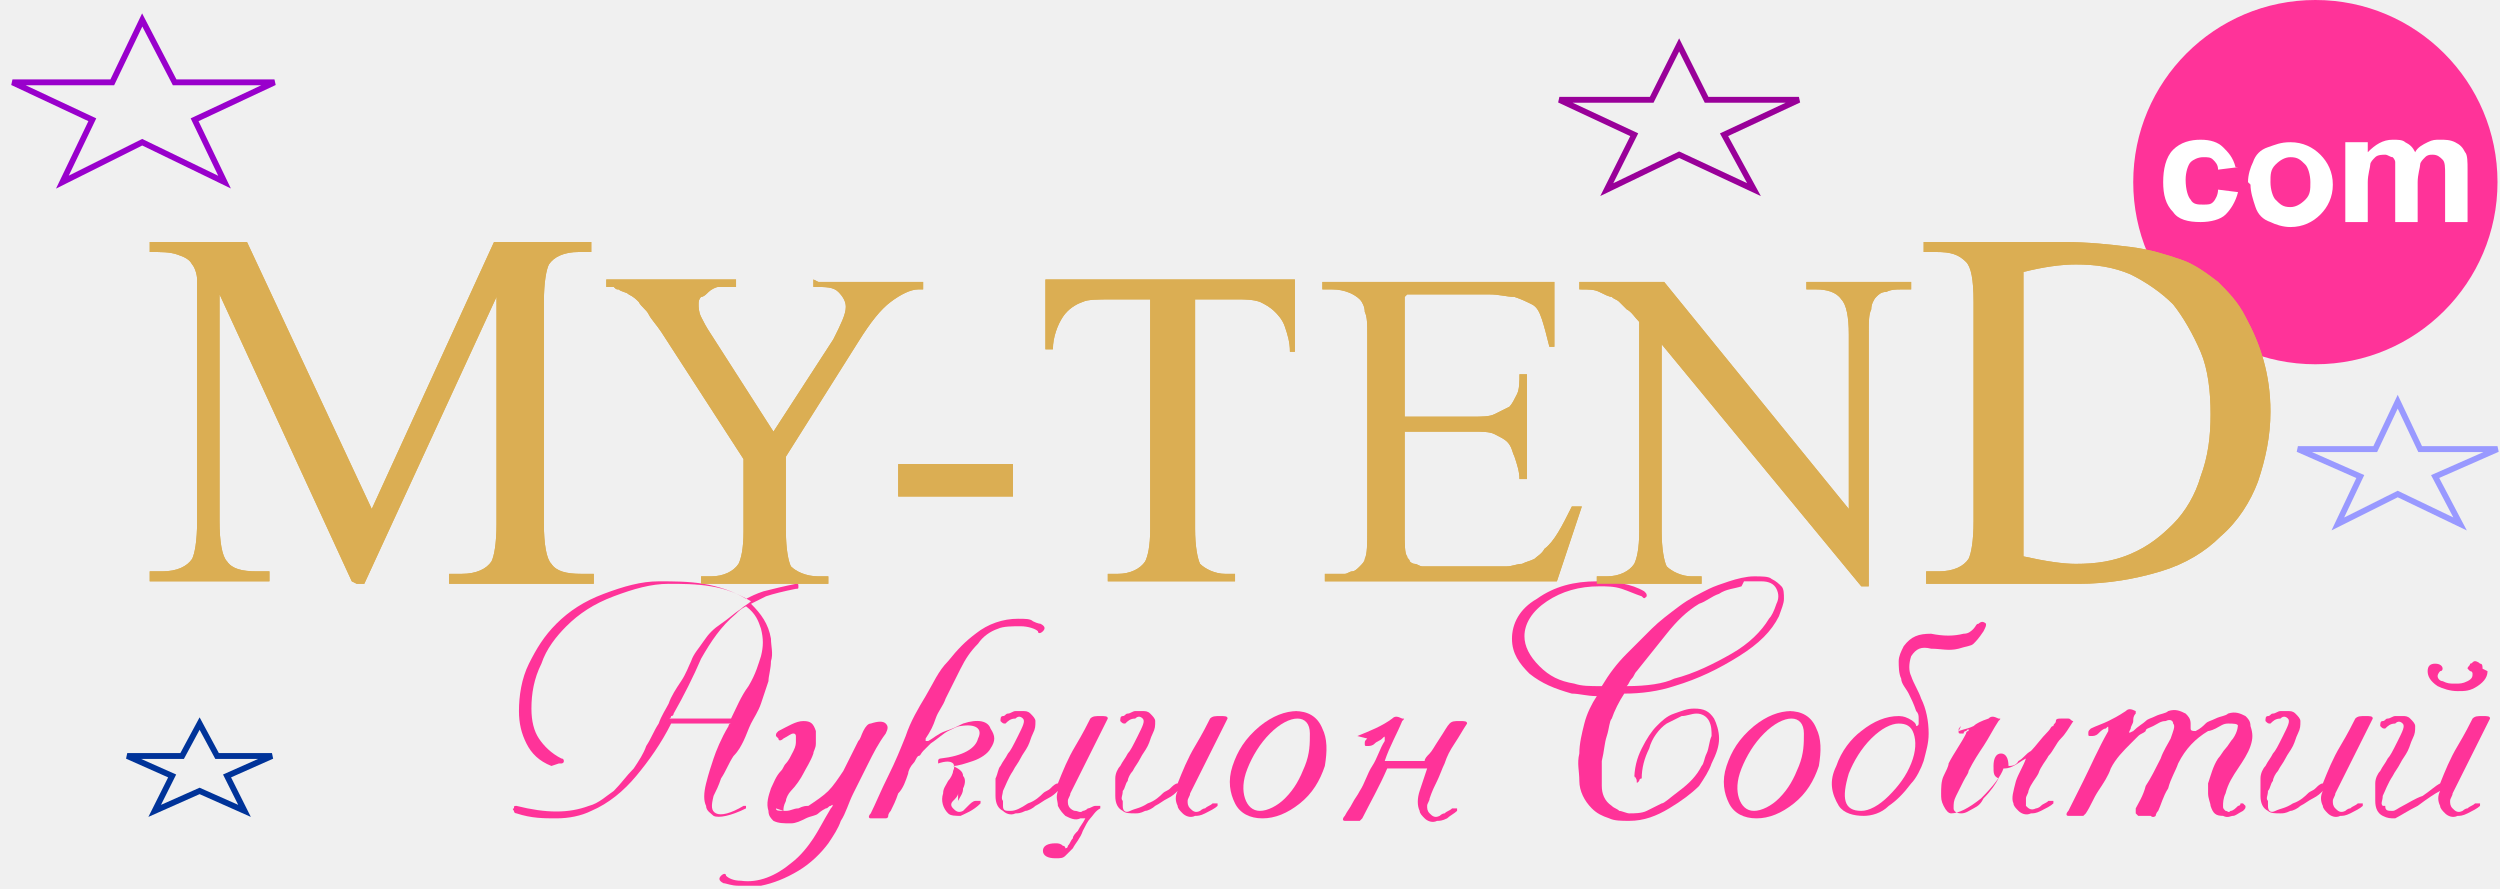
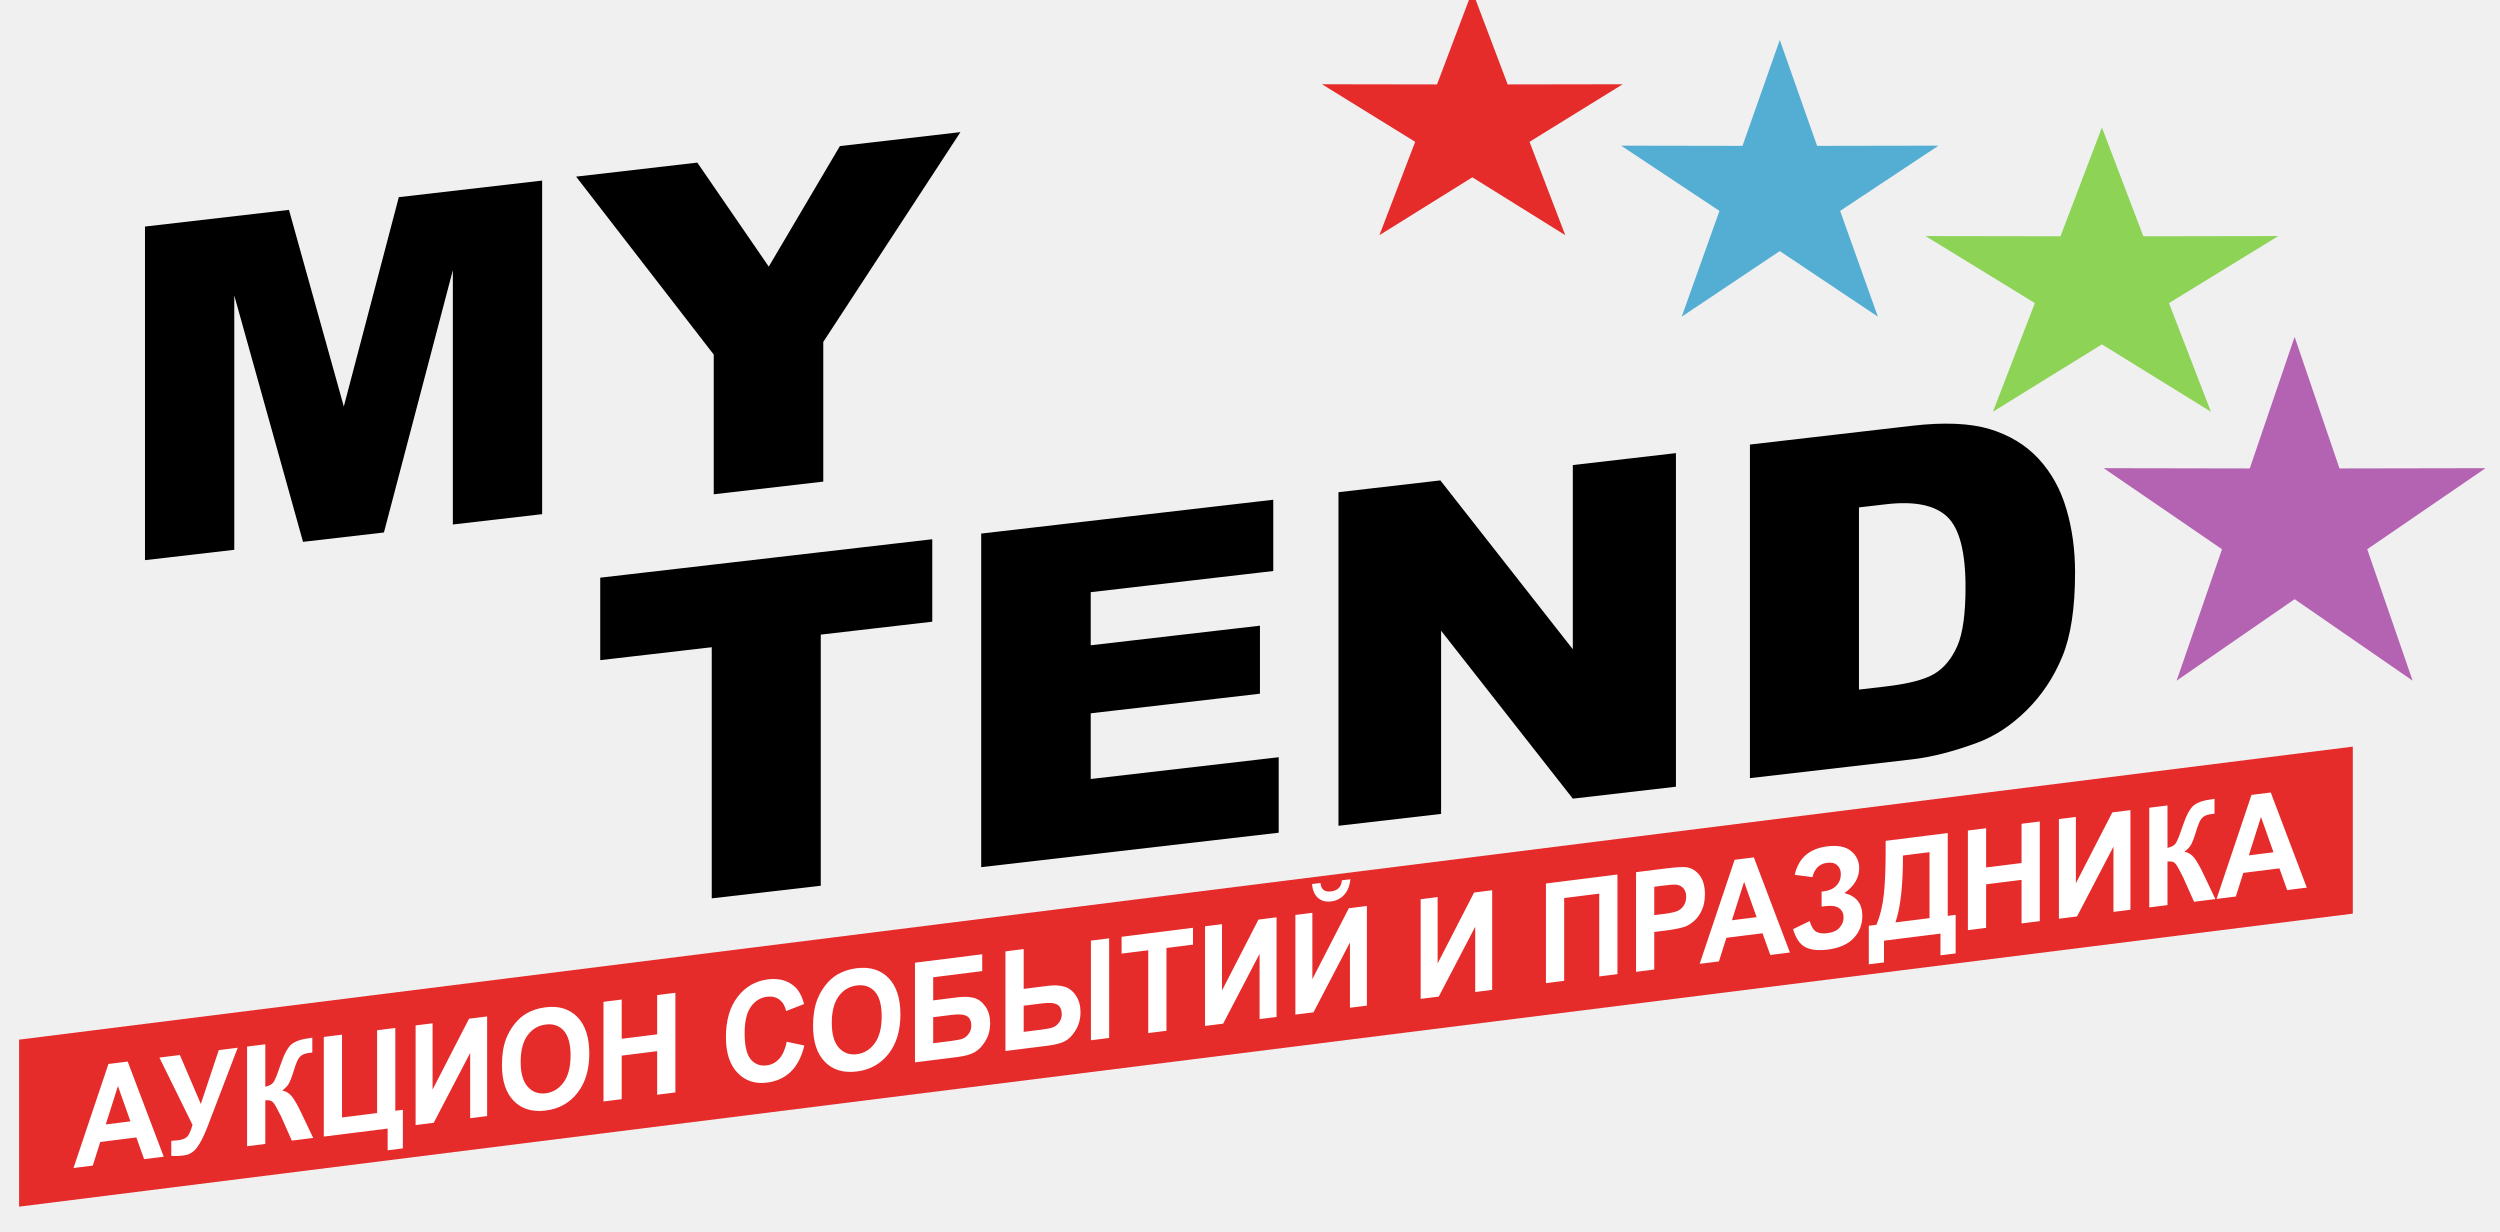
- <svg xmlns="http://www.w3.org/2000/svg" xml:space="preserve" width="1002px" height="356px" version="1.1" style="shape-rendering:geometricPrecision; text-rendering:geometricPrecision; image-rendering:optimizeQuality; fill-rule:evenodd; clip-rule:evenodd" viewBox="0 0 1002 356">
+ <svg xmlns="http://www.w3.org/2000/svg" xml:space="preserve" width="234.356mm" height="115.485mm" version="1.1" style="shape-rendering:geometricPrecision; text-rendering:geometricPrecision; image-rendering:optimizeQuality; fill-rule:evenodd; clip-rule:evenodd" viewBox="0 0 23435.64 11548.5">
  <defs>
    <style type="text/css">
   
-     .str1 {stroke:#003399;stroke-width:2.362}
-     .str3 {stroke:#990099;stroke-width:2.362}
-     .str0 {stroke:#9900CC;stroke-width:2.362}
-     .str2 {stroke:#9999FF;stroke-width:2.362}
-     .fil4 {fill:none}
-     .fil0 {fill:#FF3399}
-     .fil1 {fill:#DBAE53;fill-rule:nonzero}
-     .fil3 {fill:#FF3399;fill-rule:nonzero}
+     .fil5 {fill:#54AED3}
+     .fil4 {fill:#8DD356}
+     .fil3 {fill:#B363B2}
+     .fil1 {fill:#E62B2B}
+     .fil0 {fill:black;fill-rule:nonzero}
    .fil2 {fill:white;fill-rule:nonzero}
   
  </style>
  </defs>
-   <g id="Слой_x0020_1">
-     <circle class="fil0" cx="928" cy="73" r="73" />
-     <path class="fil1" d="M141 233l-53 -115 0 91c0,8 1,14 3,16 2,3 6,4 12,4l5 0 0 4 -48 0 0 -4 5 0c6,0 10,-2 12,-5 1,-2 2,-7 2,-15l0 -89c0,-3 0,-6 0,-8 0,-2 -1,-5 -2,-6 -1,-2 -3,-3 -6,-4 -3,-1 -6,-1 -11,-1l0 -4 39 0 50 107 49 -107 39 0 0 4 -5 0c-6,0 -10,2 -12,5 -1,2 -2,7 -2,15l0 89c0,8 1,14 3,16 2,3 6,4 12,4l5 0 0 4 -58 0 0 -4 5 0c6,0 10,-2 12,-5 1,-2 2,-7 2,-15l0 -91 -53 115 -3 0z" />
-     <path id="1" class="fil1" d="M772 233l0 -4 5 0c6,0 10,-2 12,-5 1,-2 2,-7 2,-15l0 -88c0,-9 -1,-14 -3,-16 -3,-3 -6,-4 -12,-4l-5 0 0 -4 56 0c10,0 19,1 27,2 8,1 14,3 20,5 6,2 11,6 15,9 4,4 8,8 11,14 6,11 10,23 10,38 0,10 -2,19 -5,28 -3,8 -8,16 -15,22 -6,6 -14,11 -24,14 -10,3 -21,5 -33,5l-61 0zm39 -10c9,2 16,3 21,3 8,0 15,-1 22,-4 7,-3 12,-7 17,-12 5,-5 9,-12 11,-19 3,-8 4,-16 4,-25 0,-9 -1,-18 -4,-25 -3,-7 -7,-14 -11,-19 -5,-5 -11,-9 -17,-12 -7,-3 -14,-4 -22,-4 -6,0 -13,1 -21,3l0 117z" />
-     <path id="2" class="fil1" d="M328 113l42 0 0 3 -2 0c-3,0 -7,2 -11,5 -4,3 -8,8 -13,16l-29 46 0 30c0,7 1,12 2,14 2,2 6,4 11,4l4 0 0 3 -51 0 0 -3 4 0c5,0 9,-2 11,-5 1,-2 2,-6 2,-13l0 -29 -33 -51c-2,-3 -4,-5 -5,-7 -1,-2 -3,-3 -4,-5 -1,-1 -2,-2 -4,-3 -1,-1 -3,-1 -4,-2 -1,0 -1,0 -2,-1 -1,0 -2,0 -3,0l0 -3 52 0 0 3 -3 0c-1,0 -3,0 -4,0 -1,0 -3,1 -4,2 -1,1 -2,2 -3,2 -1,1 -1,2 -1,3 0,1 0,3 1,5 1,2 2,4 4,7l25 39 24 -37c3,-6 5,-10 5,-13 0,-2 -1,-4 -3,-6 -2,-2 -5,-2 -10,-2l0 -3z" />
-     <polygon id="3" class="fil1" points="360,186 406,186 406,199 360,199 " />
-     <path id="4" class="fil1" d="M519 113l0 28 -2 0c0,-4 -1,-7 -2,-10 -1,-3 -3,-5 -4,-6 -2,-2 -4,-3 -6,-4 -3,-1 -6,-1 -9,-1l-17 0 0 92c0,7 1,12 2,14 2,2 6,4 10,4l4 0 0 3 -51 0 0 -3 4 0c5,0 9,-2 11,-5 1,-2 2,-6 2,-13l0 -92 -15 0c-6,0 -10,0 -12,1 -3,1 -6,3 -8,6 -2,3 -4,8 -4,13l-3 0 0 -28 100 0z" />
-     <path id="5" class="fil1" d="M563 119l0 48 27 0c4,0 7,0 9,-1 2,-1 4,-2 6,-3 1,-1 2,-3 3,-5 1,-2 1,-5 1,-8l3 0 0 42 -3 0c0,-3 -1,-6 -2,-9 -1,-2 -1,-4 -3,-6 -1,-1 -3,-2 -5,-3 -2,-1 -5,-1 -9,-1l-27 0 0 40c0,5 0,9 1,10 0,1 1,1 1,2 0,0 1,1 2,1 1,0 2,1 3,1 1,0 3,0 4,0l21 0c3,0 6,0 9,0 2,0 4,-1 6,-1 2,-1 3,-1 5,-2 1,-1 3,-2 4,-4 4,-3 7,-9 11,-17l4 0 -10 30 -93 0 0 -3 4 0c1,0 2,0 4,0 1,0 2,-1 3,-1 1,0 2,-1 3,-2 1,-1 2,-2 2,-3 1,-2 1,-6 1,-12l0 -78c0,-4 0,-7 -1,-9 0,-2 -1,-4 -2,-5 -2,-2 -6,-4 -11,-4l-4 0 0 -3 93 0 0 26 -2 0c-1,-4 -2,-8 -3,-11 -1,-3 -2,-5 -4,-6 -2,-1 -4,-2 -7,-3 -3,0 -6,-1 -10,-1l-33 0z" />
-     <path id="6" class="fil1" d="M634 113l33 0 74 91 0 -70c0,-7 -1,-12 -3,-14 -2,-3 -6,-4 -10,-4l-4 0 0 -3 42 0 0 3 -4 0c-2,0 -4,0 -6,1 -2,0 -3,1 -4,2 -1,1 -2,3 -2,5 -1,2 -1,5 -1,9l0 102 -3 0 -80 -97 0 75c0,7 1,12 2,14 2,2 6,4 10,4l4 0 0 3 -42 0 0 -3 4 0c5,0 9,-2 11,-5 1,-2 2,-6 2,-13l0 -84c-2,-2 -3,-4 -5,-5 -1,-1 -2,-2 -3,-3 -1,-1 -2,-1 -3,-2 -1,0 -3,-1 -5,-2 -2,-1 -4,-1 -8,-1l0 -3z" />
-     <path class="fil2" d="M897 67l-8 1c0,-2 -1,-3 -2,-4 -1,-1 -2,-1 -4,-1 -2,0 -4,1 -5,2 -1,1 -2,4 -2,7 0,4 1,7 2,8 1,2 3,2 5,2 2,0 3,0 4,-1 1,-1 2,-3 2,-5l8 1c-1,4 -3,7 -5,9 -2,2 -6,3 -10,3 -5,0 -9,-1 -11,-4 -3,-3 -4,-7 -4,-12 0,-5 1,-10 4,-13 3,-3 7,-4 11,-4 4,0 7,1 9,3 2,2 4,4 5,8z" />
-     <path id="1" class="fil2" d="M901 73c0,-3 1,-6 2,-8 1,-3 3,-5 6,-6 3,-1 5,-2 9,-2 5,0 9,2 12,5 3,3 5,7 5,12 0,5 -2,9 -5,12 -3,3 -7,5 -12,5 -3,0 -6,-1 -8,-2 -3,-1 -5,-3 -6,-6 -1,-3 -2,-6 -2,-9zm9 0c0,3 1,6 2,7 2,2 3,3 6,3 2,0 4,-1 6,-3 2,-2 2,-4 2,-7 0,-3 -1,-6 -2,-7 -2,-2 -3,-3 -6,-3 -2,0 -4,1 -6,3 -2,2 -2,4 -2,7z" />
-     <path id="2" class="fil2" d="M941 57l8 0 0 4c3,-3 6,-5 10,-5 2,0 4,0 5,1 2,1 3,2 4,4 1,-2 3,-3 5,-4 2,-1 3,-1 5,-1 2,0 4,0 6,1 2,1 3,2 4,4 1,1 1,4 1,7l0 21 -9 0 0 -19c0,-3 0,-5 -1,-6 -1,-1 -2,-2 -4,-2 -1,0 -2,0 -3,1 -1,1 -2,2 -2,3 0,1 -1,4 -1,7l0 16 -9 0 0 -18c0,-3 0,-5 0,-6 0,-1 -1,-2 -1,-2 -1,0 -2,-1 -3,-1 -1,0 -3,0 -4,1 -1,1 -2,2 -2,3 0,1 -1,4 -1,7l0 16 -9 0 0 -32z" />
-     <path class="fil3" d="M221 307c-5,-2 -8,-5 -10,-9 -2,-4 -3,-8 -3,-13 0,-6 1,-13 4,-19 3,-6 6,-11 11,-16 5,-5 11,-9 19,-12 8,-3 15,-5 22,-5 6,0 12,0 18,1 6,1 12,3 17,6 2,-1 4,-2 7,-3 4,-1 8,-2 13,-3 1,0 1,0 1,1 0,1 0,1 -1,1 -5,1 -9,2 -12,3 -2,1 -4,2 -6,3 4,4 7,8 8,14 0,3 1,6 0,9 0,3 -1,6 -1,8 -1,3 -2,6 -3,9 -1,3 -3,6 -4,8 -1,2 -2,5 -3,7 -1,2 -2,4 -4,6 -2,3 -3,6 -5,9 -1,3 -2,5 -3,7 -1,4 -1,6 1,7 2,1 6,0 11,-3 1,0 1,0 1,0 0,1 0,1 0,1 -6,3 -11,4 -13,3 -1,-1 -3,-2 -3,-4 -1,-2 -1,-5 0,-9 1,-4 2,-7 3,-10 1,-3 3,-8 6,-13 0,0 0,-1 1,-1l-24 0c-4,8 -9,15 -14,21 -5,6 -11,11 -18,14 -4,2 -9,3 -14,3 -5,0 -10,0 -16,-2 0,0 -1,0 -1,-1 0,0 -1,-1 0,-1 0,-1 0,-1 1,-1 12,3 21,3 29,0 4,-1 7,-4 10,-6 3,-3 5,-6 8,-9 2,-3 4,-6 5,-9 2,-3 3,-6 5,-9 1,-3 3,-6 4,-8 1,-3 3,-6 5,-9 2,-3 3,-6 4,-8 1,-3 3,-5 5,-8 2,-3 4,-5 7,-7 3,-2 5,-4 8,-6 1,-1 3,-2 4,-3 -5,-3 -10,-5 -16,-6 -6,-1 -12,-1 -17,-1 -7,0 -14,2 -22,5 -8,3 -14,7 -19,12 -4,4 -8,9 -10,15 -3,6 -4,12 -4,18 0,5 1,9 3,12 2,3 5,6 9,8 1,0 1,1 1,1 0,1 -1,1 -1,1 -1,0 -1,0 -1,0zm72 -19c2,-4 4,-9 7,-13 3,-5 4,-9 5,-12 1,-4 1,-7 0,-11 -1,-3 -2,-6 -6,-9 -2,1 -3,2 -4,3 -6,5 -10,11 -14,18 -3,7 -7,15 -11,22 0,0 0,1 -1,1 0,0 0,1 -1,1l24 0z" />
-     <path id="1" class="fil3" d="M311 324c0,1 1,1 4,1 2,0 3,-1 5,-1 2,-1 3,-1 4,-1 3,-2 6,-4 8,-6 2,-2 4,-5 6,-8 1,-2 2,-4 3,-6 1,-2 2,-4 3,-6 1,-1 1,-2 2,-4 1,-2 2,-3 3,-3 3,-1 5,-1 6,0 1,1 1,2 0,4 -3,4 -5,8 -7,12 -2,4 -4,8 -6,12 -2,4 -3,8 -5,11 -1,3 -3,6 -5,9 -3,4 -7,8 -12,11 -5,3 -10,5 -15,6 -3,0 -7,0 -9,0 -3,0 -5,-1 -6,-1 -2,-1 -2,-2 -1,-3 1,-1 2,-1 2,0 1,1 3,2 6,2 7,1 14,-2 20,-7 4,-3 7,-7 9,-10 2,-3 4,-7 7,-12 1,-1 1,-2 0,-1 -1,0 -1,1 -2,1 -2,1 -3,2 -3,2 -1,1 -3,1 -5,2 -2,1 -4,2 -6,2 -3,0 -5,0 -7,-1 -1,-1 -2,-2 -2,-4 -1,-3 0,-6 1,-9 1,-2 2,-5 4,-7 1,-1 1,-2 2,-3 1,-1 2,-3 3,-5 1,-2 1,-3 1,-4 0,-1 0,-1 0,-2 0,0 0,-1 -1,-1 -1,0 -2,1 -4,2 -1,1 -2,1 -2,0 0,0 -1,-1 -1,-1 0,-1 0,-1 1,-2 4,-2 7,-4 10,-4 3,0 4,1 5,4 0,1 0,3 0,5 0,2 -1,3 -1,4 -1,3 -3,6 -4,8 -1,2 -3,5 -5,7 -1,1 -2,3 -2,4 -1,2 -1,3 -1,4z" />
-     <path id="2" class="fil3" d="M384 318c0,1 -1,2 -2,3 -1,1 -1,2 0,3 1,1 2,2 4,1 0,0 1,-1 2,-2 1,-1 2,-2 3,-2 1,0 1,0 2,0 0,0 0,1 0,1 -3,3 -6,4 -8,5 -2,0 -4,0 -5,-1 -2,-2 -3,-5 -2,-8 0,-2 1,-3 2,-5 1,-1 2,-3 2,-4 1,-2 0,-3 0,-3 -1,-1 -3,-1 -6,0 0,0 0,0 0,-1 0,-1 1,-1 1,-1 9,-1 14,-4 15,-8 2,-4 -1,-6 -7,-5 -1,0 -3,1 -5,2 -2,1 -4,3 -7,5 -1,1 -2,2 -3,3 -1,1 -1,2 -2,2 -1,1 -1,2 -2,3 -1,1 -2,3 -2,4 -1,3 -2,6 -4,8 -1,3 -2,5 -3,7 0,0 -1,1 -1,2 0,1 -1,1 -1,1l-6 0c-1,0 -1,-1 0,-2 2,-4 4,-9 7,-15 3,-6 5,-11 7,-16 2,-6 5,-11 8,-16 3,-5 5,-10 9,-14 4,-5 7,-8 11,-11 5,-4 11,-6 17,-6 3,0 5,0 6,1 2,1 3,1 3,1 2,1 2,2 1,3 -1,1 -2,1 -2,0 -1,-1 -4,-2 -7,-2 -3,0 -7,0 -9,1 -3,1 -6,3 -8,6 -3,3 -5,6 -7,10 -2,4 -4,8 -6,12 -1,3 -3,5 -4,8 -1,3 -2,5 -4,8 0,0 0,1 0,1 0,0 0,0 1,0 2,-1 4,-3 7,-4 3,-1 5,-2 7,-3 6,-2 10,-1 11,2 2,3 2,5 0,8 -1,2 -4,4 -7,5 -3,1 -6,2 -8,2 2,1 4,2 4,4 1,1 1,3 0,5 0,2 -1,3 -2,5z" />
-     <path id="3" class="fil3" d="M402 323c0,2 1,2 3,2 2,0 4,-1 7,-3 3,-1 5,-3 6,-4 1,-1 2,-1 3,-2 1,-1 2,-2 3,-2 2,-5 4,-10 7,-15 3,-5 5,-9 6,-11 1,-1 2,-1 4,-1 2,0 3,0 3,1l-15 30c0,1 -1,2 -1,3 0,1 0,2 1,3 0,0 1,1 2,1 1,0 2,1 3,0 0,0 1,0 2,-1 1,0 2,-1 3,-1 1,0 1,0 2,0 0,0 0,1 0,1 -2,1 -3,3 -4,4 -1,1 -2,3 -3,5 -1,3 -3,5 -4,7 -1,1 -2,2 -3,3 -1,1 -2,1 -4,1 -3,0 -5,-1 -5,-3 0,-2 2,-3 5,-3 1,0 2,0 3,1 1,0 1,1 1,1 0,0 1,0 1,-1 1,-1 1,-2 2,-3 0,-1 1,-2 2,-3 1,-2 2,-3 3,-5 0,0 -1,0 -1,0 0,0 -1,0 -1,0 -2,1 -4,0 -6,-1 -1,-1 -2,-2 -3,-4 0,-2 -1,-3 0,-6 -1,1 -2,2 -4,3 -2,1 -3,2 -5,3 -1,1 -3,2 -4,2 -2,1 -3,1 -4,1 -2,1 -4,0 -5,-1 -2,-1 -3,-3 -3,-6 0,-3 0,-5 0,-7 1,-2 1,-4 2,-5 1,-2 2,-3 3,-5 1,-1 2,-3 4,-7 2,-4 3,-6 2,-7 -1,-1 -2,-1 -3,0 -2,0 -3,1 -4,2 -1,0 -1,0 -2,-1 0,-1 0,-2 1,-2 1,0 1,-1 2,-1 1,0 2,-1 3,-1 1,0 2,0 3,0 1,0 2,0 3,1 1,1 2,2 2,3 0,2 0,3 -1,5 -1,2 -1,3 -2,5 -1,2 -2,3 -3,5 -1,2 -2,3 -3,5 -2,3 -3,6 -4,8 0,1 -1,3 0,4z" />
-     <path id="4" class="fil3" d="M450 323c0,2 1,3 3,2 2,-1 4,-1 7,-3 3,-1 5,-3 6,-4 1,-1 2,-1 3,-2 1,-1 2,-2 3,-2 2,-5 4,-10 7,-15 3,-5 5,-9 6,-11 1,-1 2,-1 4,-1 2,0 3,0 3,1l-15 30c0,1 -1,2 -1,3 0,1 0,2 1,3 1,1 2,2 4,1 0,0 1,-1 2,-1 1,-1 2,-1 3,-2 1,0 1,0 2,0 0,0 0,1 0,1 -1,1 -3,2 -5,3 -2,1 -3,1 -4,1 -2,1 -4,0 -5,-1 -1,-1 -2,-2 -2,-3 -1,-2 -1,-4 0,-6 -1,1 -2,2 -4,3 -2,1 -3,2 -5,3 -1,1 -3,2 -4,2 -2,1 -3,1 -4,1 -2,0 -4,0 -5,-1 -2,-1 -3,-3 -3,-6 0,-3 0,-5 0,-7 0,-2 1,-4 2,-5 1,-2 2,-3 3,-5 1,-1 2,-3 4,-7 2,-4 3,-6 2,-7 -1,-1 -2,-1 -3,0 -2,0 -3,1 -4,2 -1,0 -1,0 -2,-1 0,-1 0,-2 1,-2 1,0 1,-1 2,-1 1,0 2,-1 3,-1 1,0 2,0 3,0 1,0 2,0 3,1 1,1 2,2 2,3 0,2 0,3 -1,5 -1,2 -1,3 -2,5 -1,2 -2,3 -3,5 -1,2 -2,3 -3,5 -1,1 -2,3 -2,4 -1,1 -1,3 -2,4 0,2 -1,3 0,4z" />
-     <path id="5" class="fil3" d="M520 288c-3,0 -7,2 -11,6 -4,4 -7,9 -9,14 -2,5 -2,9 -1,12 1,3 3,5 6,5 3,0 7,-2 10,-5 4,-4 6,-8 8,-13 2,-5 2,-9 2,-13 0,-4 -2,-6 -5,-6zm-1 -3c5,0 9,2 11,7 2,4 2,9 1,15 -2,6 -5,11 -10,15 -5,4 -10,6 -15,6 -5,0 -9,-2 -11,-6 -2,-4 -3,-9 -1,-15 2,-6 5,-11 11,-16 5,-4 10,-6 15,-6z" />
-     <path id="6" class="fil3" d="M544 295c5,-2 10,-4 14,-7 1,-1 2,-1 4,0 1,0 1,0 0,1 -2,5 -5,10 -7,16l16 0c0,-1 1,-2 2,-3 1,-1 2,-3 4,-6 2,-3 3,-5 4,-6 1,-1 2,-1 4,-1 2,0 3,0 3,1 -2,3 -3,5 -5,8 -2,3 -3,5 -4,8 -1,2 -2,5 -3,7 -1,2 -2,4 -3,7 0,1 -1,2 -1,3 0,1 0,2 1,3 1,1 2,2 4,1 0,0 1,-1 2,-1 1,-1 2,-1 3,-2 1,0 1,0 2,0 0,0 0,1 0,1 -1,1 -3,2 -4,3 -2,1 -3,1 -4,1 -2,1 -4,0 -5,-1 -1,-1 -2,-2 -2,-3 -1,-2 -1,-5 0,-8 1,-3 2,-6 3,-9l-16 0c-3,7 -7,14 -10,20 0,0 -1,1 -1,1 -1,0 -2,0 -3,0 -1,0 -2,0 -3,0 -1,0 -1,-1 0,-2 1,-2 2,-3 3,-5 1,-2 2,-3 3,-5 2,-3 3,-7 5,-10 2,-3 3,-7 5,-10 0,0 0,0 0,0 0,0 0,0 0,-1 0,-1 0,-1 -1,0 -1,1 -2,1 -3,2 -1,1 -2,1 -3,1 -1,0 -1,0 -1,-1 0,-1 0,-1 1,-2z" />
-     <path id="7" class="fil3" d="M655 313c0,-5 1,-9 3,-13 2,-4 4,-7 6,-9 2,-2 4,-4 7,-5 3,-1 5,-2 8,-2 4,0 6,1 8,4 1,2 2,5 2,8 0,3 -1,6 -3,10 -1,3 -3,6 -5,9 -3,3 -7,6 -12,9 -5,3 -10,5 -16,5 -3,0 -6,0 -8,-1 -3,-1 -5,-2 -7,-4 -3,-3 -5,-7 -5,-11 0,-4 -1,-7 0,-11 0,-4 1,-8 2,-12 1,-4 3,-8 5,-11 -4,0 -7,-1 -10,-1 -7,-2 -12,-4 -17,-8 -4,-4 -7,-8 -7,-14 0,-6 3,-12 10,-16 7,-5 15,-7 24,-7 7,0 14,1 19,4 1,1 1,1 1,2 -1,1 -1,1 -2,0 -3,-1 -5,-2 -8,-3 -3,-1 -6,-1 -9,-1 -8,0 -15,2 -21,6 -6,4 -9,9 -9,14 0,4 2,8 6,12 4,4 8,6 14,7 3,1 6,1 11,1 3,-5 6,-9 10,-13 4,-4 7,-7 10,-10 3,-3 7,-6 11,-9 4,-3 8,-5 12,-7 2,-1 5,-2 8,-3 3,-1 7,-2 10,-2 3,0 6,0 7,1 2,1 3,2 4,3 1,1 1,3 1,5 0,2 -1,4 -2,7 -3,6 -8,11 -16,16 -8,5 -16,9 -26,12 -6,2 -13,3 -20,3 -2,3 -4,7 -5,10 -1,1 -1,4 -2,7 -1,3 -1,6 -2,10 0,4 0,7 0,10 0,3 1,6 4,8 1,1 2,1 3,2 1,0 3,1 4,1 2,0 5,0 7,-1 2,-1 4,-2 6,-3 1,0 3,-2 7,-5 4,-3 7,-6 9,-10 1,-1 1,-3 2,-5 1,-2 1,-5 2,-7 0,-2 0,-4 -1,-6 -1,-2 -3,-3 -5,-3 -2,0 -4,1 -6,1 -2,1 -4,2 -6,3 -3,2 -6,6 -7,10 -2,4 -3,8 -3,12 0,0 -1,0 -1,1 -1,1 -1,1 -1,0 0,-1 -1,-2 -1,-2zm43 -78c-3,1 -6,1 -9,3 -3,1 -5,3 -8,4 -5,3 -9,7 -13,12 -4,5 -8,10 -12,15 -1,1 -1,2 -2,3 -1,1 -1,2 -2,3 8,0 15,-1 19,-3 8,-2 16,-6 23,-10 7,-4 12,-9 15,-14 1,-1 2,-3 3,-6 1,-2 1,-4 0,-6 -1,-2 -3,-3 -6,-3 -3,0 -5,0 -7,0z" />
-     <path id="8" class="fil3" d="M718 288c-3,0 -7,2 -11,6 -4,4 -7,9 -9,14 -2,5 -2,9 -1,12 1,3 3,5 6,5 3,0 7,-2 10,-5 4,-4 6,-8 8,-13 2,-5 2,-9 2,-13 0,-4 -2,-6 -5,-6zm-1 -3c5,0 9,2 11,7 2,4 2,9 1,15 -2,6 -5,11 -10,15 -5,4 -10,6 -15,6 -5,0 -9,-2 -11,-6 -2,-4 -3,-9 -1,-15 2,-6 5,-11 11,-16 5,-4 10,-6 15,-6z" />
-     <path id="9" class="fil3" d="M761 290c-3,0 -7,2 -11,6 -4,4 -7,9 -9,14 -3,10 -2,15 5,15 3,0 7,-2 11,-6 4,-4 7,-8 9,-13 2,-5 2,-9 1,-12 -1,-3 -3,-4 -6,-4zm-1 -3c2,0 3,0 5,1 2,1 3,2 3,3 0,0 1,0 1,-1 0,-1 0,-1 0,-2 0,-1 0,-2 -1,-3 -1,-3 -2,-5 -3,-7 -1,-2 -3,-4 -3,-6 -1,-2 -1,-5 -1,-7 0,-2 1,-4 2,-6 3,-4 6,-5 11,-5 5,1 9,1 13,0 2,0 3,-1 4,-2 1,-1 1,-2 2,-2 1,-1 2,-1 3,0 0,1 0,1 -1,3 -2,3 -3,4 -4,5 -1,1 -3,1 -6,2 -4,1 -7,0 -11,0 -4,-1 -6,0 -8,3 -1,3 -1,6 0,8 1,3 3,6 4,9 2,4 3,9 3,14 0,4 -1,7 -2,11 -1,3 -3,7 -5,9 -3,4 -6,7 -9,9 -3,3 -7,4 -10,4 -4,0 -8,-1 -10,-4 -3,-5 -4,-10 -1,-16 2,-6 6,-11 10,-14 5,-4 10,-6 15,-6z" />
-     <path id="10" class="fil3" d="M785 293c3,-1 4,-1 6,-2 1,-1 3,-2 6,-3 1,-1 2,-1 4,0 1,0 1,0 0,1 -2,3 -4,7 -6,10 -2,3 -4,6 -6,10 0,1 -1,2 -2,4 -1,2 -2,4 -3,6 -1,2 -1,3 -1,5 0,1 1,2 3,2 2,0 3,-1 5,-2 2,-1 3,-2 4,-4 3,-3 5,-6 6,-8 -2,-1 -2,-2 -2,-5 0,-3 1,-5 3,-5 2,0 3,2 3,5 0,0 0,0 0,0 0,0 0,0 0,0 1,0 3,0 4,-2 2,-1 3,-3 5,-4 2,-2 4,-5 7,-8 1,-1 1,-2 2,-2 0,-1 1,-1 1,-2 0,-1 1,-1 2,-1 1,0 2,0 3,0 1,0 1,1 2,1 -2,3 -3,5 -5,7 -2,2 -3,5 -5,7 -1,2 -3,4 -4,7 -1,2 -3,4 -4,7 0,1 -1,2 -1,3 0,1 0,2 0,3 1,1 2,2 4,1 0,0 1,0 2,-1 1,-1 2,-1 3,-2 1,0 1,0 2,0 0,0 0,1 0,1 -1,1 -3,2 -5,3 -2,1 -3,1 -4,1 -2,1 -4,0 -5,-1 -1,-1 -2,-2 -2,-3 -1,-2 0,-5 1,-9 1,-3 3,-6 4,-9 -2,1 -3,2 -5,3 -2,1 -3,1 -4,1 0,0 0,0 0,0 -1,3 -4,7 -9,12 -5,4 -9,6 -12,6 -1,0 -2,-1 -3,-3 -1,-2 -1,-3 -1,-5 0,-2 0,-5 1,-7 1,-2 2,-4 2,-5 2,-4 5,-8 7,-12 0,0 0,-1 1,-1 0,-1 0,-1 -1,0 -1,0 -1,1 -1,1 0,0 0,0 -1,0 -1,0 -1,0 -1,-1 0,-1 0,-1 1,-2z" />
-     <path id="11" class="fil3" d="M897 291c0,-1 -2,-1 -4,-1 -2,0 -3,1 -5,2 -2,1 -3,1 -3,1 -5,3 -9,7 -12,13 -1,3 -3,6 -4,10 -2,3 -3,7 -4,9 -1,1 -1,2 -1,2 0,0 -1,1 -2,0l-5 0c0,0 0,0 -1,-1 0,0 0,-1 0,-2 1,-2 3,-5 4,-9 2,-3 4,-7 6,-11 1,-3 3,-6 4,-8 1,-3 2,-5 1,-6 0,-1 -1,-2 -3,-1 -2,0 -3,1 -5,2 -2,1 -3,1 -3,2 -1,1 -2,1 -3,2 -1,1 -2,2 -3,3 -3,3 -6,6 -8,10 -1,3 -3,6 -5,9 -2,3 -3,6 -5,9 0,0 -1,1 -1,1 -1,0 -2,0 -3,0 -1,0 -2,0 -3,0 -1,0 -1,-1 0,-2 1,-2 2,-4 3,-6 1,-2 2,-4 3,-6 3,-6 6,-13 10,-20 0,0 0,0 0,0 0,0 0,0 0,-1 0,-1 0,-1 -1,0 -1,0 -2,1 -3,2 -1,1 -2,1 -3,1 -1,0 -1,0 -1,-1 0,-1 0,-1 1,-2 2,-1 5,-2 7,-3 2,-1 4,-2 7,-4 1,-1 2,-1 4,0 0,0 0,0 0,1 0,0 0,0 0,0 -1,1 -1,2 -1,3 0,1 -1,2 -1,3 -1,2 -1,2 1,1 2,-2 4,-3 5,-4 1,-1 2,-1 4,-2 2,-1 4,-1 5,-2 3,-1 5,0 7,1 1,1 2,2 2,4 0,0 0,1 0,2 0,1 1,1 2,1 2,-1 3,-2 4,-3 1,-1 2,-1 4,-2 2,-1 4,-1 5,-2 3,-1 5,0 7,1 1,1 2,2 2,4 1,3 1,5 0,8 -1,3 -3,6 -5,9 -2,3 -4,6 -5,10 -1,2 -1,4 -1,5 0,1 0,1 1,2 1,0 1,1 2,0 1,0 2,-1 3,-2 0,0 1,0 1,-1 1,0 1,0 1,0 0,0 1,1 1,1 0,1 0,1 -1,2 -2,1 -3,2 -4,2 -1,0 -2,1 -4,0 -3,0 -4,-1 -5,-4 0,-1 -1,-3 -1,-5 0,-2 0,-3 0,-4 1,-3 2,-7 4,-10 1,-1 2,-3 3,-4 1,-1 2,-3 3,-4 2,-3 2,-5 2,-7z" />
-     <path id="12" class="fil3" d="M909 323c0,2 1,3 3,2 2,-1 4,-1 7,-3 3,-1 5,-3 6,-4 1,-1 2,-1 3,-2 1,-1 2,-2 3,-2 2,-5 4,-10 7,-15 3,-5 5,-9 6,-11 1,-1 2,-1 4,-1 2,0 3,0 3,1l-15 30c0,1 -1,2 -1,3 0,1 0,2 1,3 1,1 2,2 4,1 0,0 1,-1 2,-1 1,-1 2,-1 3,-2 1,0 1,0 2,0 0,0 0,1 0,1 -1,1 -3,2 -5,3 -2,1 -3,1 -4,1 -2,1 -4,0 -5,-1 -1,-1 -2,-2 -2,-3 -1,-2 -1,-4 0,-6 -1,1 -2,2 -4,3 -2,1 -3,2 -5,3 -1,1 -3,2 -4,2 -2,1 -3,1 -4,1 -2,0 -4,0 -5,-1 -2,-1 -3,-3 -3,-6 0,-3 0,-5 0,-7 0,-2 1,-4 2,-5 1,-2 2,-3 3,-5 1,-1 2,-3 4,-7 2,-4 3,-6 2,-7 -1,-1 -2,-1 -3,0 -2,0 -3,1 -4,2 -1,0 -1,0 -2,-1 0,-1 0,-2 1,-2 1,0 1,-1 2,-1 1,0 2,-1 3,-1 1,0 2,0 3,0 1,0 2,0 3,1 1,1 2,2 2,3 0,2 0,3 -1,5 -1,2 -1,3 -2,5 -1,2 -2,3 -3,5 -1,2 -2,3 -3,5 -1,1 -2,3 -2,4 -1,1 -1,3 -2,4 0,2 -1,3 0,4z" />
-     <path id="13" class="fil3" d="M956 323c0,2 1,2 3,2 1,0 2,-1 4,-2 2,-1 5,-3 8,-4 3,-2 5,-4 7,-5 2,-5 4,-10 7,-15 3,-5 5,-9 6,-11 1,-1 2,-1 4,-1 2,0 3,0 3,1l-15 30c0,1 -1,2 -1,3 0,1 0,2 1,3 1,1 2,2 4,1 0,0 1,-1 2,-1 1,-1 2,-1 3,-2 1,0 1,0 2,0 0,0 0,1 0,1 -1,1 -3,2 -5,3 -2,1 -3,1 -4,1 -2,1 -4,0 -5,-1 -1,-1 -2,-2 -2,-3 -1,-2 -1,-4 0,-6 -2,1 -5,3 -9,6 -4,2 -7,4 -9,5 -2,0 -3,0 -5,-1 -2,-1 -3,-3 -3,-6 0,-3 0,-5 0,-7 0,-2 1,-4 2,-5 1,-2 2,-3 3,-5 1,-1 2,-3 4,-7 2,-4 3,-6 2,-7 -1,-1 -2,-1 -3,0 -2,0 -3,1 -4,2 -1,0 -1,0 -2,-1 0,-1 0,-2 1,-2 1,0 1,-1 2,-1 1,0 2,-1 3,-1 1,0 2,0 3,0 1,0 2,0 3,1 1,1 2,2 2,3 0,2 0,3 -1,5 -1,2 -1,3 -2,5 -1,2 -2,3 -3,5 -1,2 -2,3 -3,5 -2,3 -3,6 -4,8 0,2 -1,3 0,4zm41 -54c0,2 -1,4 -4,6 -3,2 -5,2 -8,2 -3,0 -6,-1 -8,-2 -3,-2 -4,-4 -4,-6 0,-2 1,-3 3,-3 2,0 3,1 3,2 0,0 0,1 -1,1 0,0 -1,1 -1,2 0,1 1,2 2,2 2,1 3,1 5,1 2,0 3,0 5,-1 2,-1 2,-2 2,-3 0,0 0,-1 -1,-1 0,0 -1,-1 -1,-1 0,-1 1,-1 1,-2 1,0 1,-1 2,-1 0,0 1,0 2,1 1,0 1,1 1,2z" />
-     <polygon class="fil4 str0" points="57,8 70,33 110,33 78,48 90,73 57,57 25,73 37,48 5,33 45,33 " />
-     <path class="fil1" d="M141 233l-53 -115 0 91c0,8 1,14 3,16 2,3 6,4 12,4l5 0 0 4 -48 0 0 -4 5 0c6,0 10,-2 12,-5 1,-2 2,-7 2,-15l0 -89c0,-3 0,-6 0,-8 0,-2 -1,-5 -2,-6 -1,-2 -3,-3 -6,-4 -3,-1 -6,-1 -11,-1l0 -4 39 0 50 107 49 -107 39 0 0 4 -5 0c-6,0 -10,2 -12,5 -1,2 -2,7 -2,15l0 89c0,8 1,14 3,16 2,3 6,4 12,4l5 0 0 4 -58 0 0 -4 5 0c6,0 10,-2 12,-5 1,-2 2,-7 2,-15l0 -91 -53 115 -3 0z" />
-     <path id="1" class="fil1" d="M772 233l0 -4 5 0c6,0 10,-2 12,-5 1,-2 2,-7 2,-15l0 -88c0,-9 -1,-14 -3,-16 -3,-3 -6,-4 -12,-4l-5 0 0 -4 56 0c10,0 19,1 27,2 8,1 14,3 20,5 6,2 11,6 15,9 4,4 8,8 11,14 6,11 10,23 10,38 0,10 -2,19 -5,28 -3,8 -8,16 -15,22 -6,6 -14,11 -24,14 -10,3 -21,5 -33,5l-61 0zm39 -10c9,2 16,3 21,3 8,0 15,-1 22,-4 7,-3 12,-7 17,-12 5,-5 9,-12 11,-19 3,-8 4,-16 4,-25 0,-9 -1,-18 -4,-25 -3,-7 -7,-14 -11,-19 -5,-5 -11,-9 -17,-12 -7,-3 -14,-4 -22,-4 -6,0 -13,1 -21,3l0 117z" />
-     <path id="2" class="fil1" d="M328 113l42 0 0 3 -2 0c-3,0 -7,2 -11,5 -4,3 -8,8 -13,16l-29 46 0 30c0,7 1,12 2,14 2,2 6,4 11,4l4 0 0 3 -51 0 0 -3 4 0c5,0 9,-2 11,-5 1,-2 2,-6 2,-13l0 -29 -33 -51c-2,-3 -4,-5 -5,-7 -1,-2 -3,-3 -4,-5 -1,-1 -2,-2 -4,-3 -1,-1 -3,-1 -4,-2 -1,0 -1,0 -2,-1 -1,0 -2,0 -3,0l0 -3 52 0 0 3 -3 0c-1,0 -3,0 -4,0 -1,0 -3,1 -4,2 -1,1 -2,2 -3,2 -1,1 -1,2 -1,3 0,1 0,3 1,5 1,2 2,4 4,7l25 39 24 -37c3,-6 5,-10 5,-13 0,-2 -1,-4 -3,-6 -2,-2 -5,-2 -10,-2l0 -3z" />
-     <polygon id="3" class="fil1" points="360,186 406,186 406,199 360,199 " />
-     <path id="4" class="fil1" d="M519 113l0 28 -2 0c0,-4 -1,-7 -2,-10 -1,-3 -3,-5 -4,-6 -2,-2 -4,-3 -6,-4 -3,-1 -6,-1 -9,-1l-17 0 0 92c0,7 1,12 2,14 2,2 6,4 10,4l4 0 0 3 -51 0 0 -3 4 0c5,0 9,-2 11,-5 1,-2 2,-6 2,-13l0 -92 -15 0c-6,0 -10,0 -12,1 -3,1 -6,3 -8,6 -2,3 -4,8 -4,13l-3 0 0 -28 100 0z" />
-     <path id="5" class="fil1" d="M563 119l0 48 27 0c4,0 7,0 9,-1 2,-1 4,-2 6,-3 1,-1 2,-3 3,-5 1,-2 1,-5 1,-8l3 0 0 42 -3 0c0,-3 -1,-6 -2,-9 -1,-2 -1,-4 -3,-6 -1,-1 -3,-2 -5,-3 -2,-1 -5,-1 -9,-1l-27 0 0 40c0,5 0,9 1,10 0,1 1,1 1,2 0,0 1,1 2,1 1,0 2,1 3,1 1,0 3,0 4,0l21 0c3,0 6,0 9,0 2,0 4,-1 6,-1 2,-1 3,-1 5,-2 1,-1 3,-2 4,-4 4,-3 7,-9 11,-17l4 0 -10 30 -93 0 0 -3 4 0c1,0 2,0 4,0 1,0 2,-1 3,-1 1,0 2,-1 3,-2 1,-1 2,-2 2,-3 1,-2 1,-6 1,-12l0 -78c0,-4 0,-7 -1,-9 0,-2 -1,-4 -2,-5 -2,-2 -6,-4 -11,-4l-4 0 0 -3 93 0 0 26 -2 0c-1,-4 -2,-8 -3,-11 -1,-3 -2,-5 -4,-6 -2,-1 -4,-2 -7,-3 -3,0 -6,-1 -10,-1l-33 0z" />
-     <path id="6" class="fil1" d="M634 113l33 0 74 91 0 -70c0,-7 -1,-12 -3,-14 -2,-3 -6,-4 -10,-4l-4 0 0 -3 42 0 0 3 -4 0c-2,0 -4,0 -6,1 -2,0 -3,1 -4,2 -1,1 -2,3 -2,5 -1,2 -1,5 -1,9l0 102 -3 0 -80 -97 0 75c0,7 1,12 2,14 2,2 6,4 10,4l4 0 0 3 -42 0 0 -3 4 0c5,0 9,-2 11,-5 1,-2 2,-6 2,-13l0 -84c-2,-2 -3,-4 -5,-5 -1,-1 -2,-2 -3,-3 -1,-1 -2,-1 -3,-2 -1,0 -3,-1 -5,-2 -2,-1 -4,-1 -8,-1l0 -3z" />
-     <polygon class="fil4 str1" points="80,290 87,303 109,303 91,311 98,325 80,317 62,325 69,311 51,303 73,303 " />
-     <polygon class="fil4 str2" points="961,161 970,180 1001,180 976,191 986,210 961,198 937,210 946,191 921,180 952,180 " />
-     <polygon class="fil4 str3" points="673,18 684,40 721,40 691,54 703,76 673,62 644,76 655,54 625,40 662,40 " />
+   <g id="Layer_x0020_1">
+     <path class="fil0" d="M1359.11 2123.74l1349.71 -156.29 514.13 1843.26 515.68 -1962.51 1343.53 -155.58 0 3127.18 -837.1 96.94 0 -2383.97 -645.95 2458.77 -758.48 87.82 -644.41 -2309.34 0 2383.96 -837.11 96.94 0 -3127.18zm4041.4 -467.98l1136.18 -131.56 669.84 975.01 666.76 -1129.79 1130.02 -130.85 -1285.72 1966.52 0 1309.54 -1026.74 118.89 0 -1309.54 -1290.34 -1668.22z" />
+     <path class="fil0" d="M5626.78 5415.28l3112.56 -360.42 0 773.06 -1045.23 121.03 0 2354.12 -1022.1 118.36 0 -2354.12 -1045.23 121.03 0 -773.06zm3571.2 -413.53l2737.93 -317.04 0 668.24 -1711.21 198.15 0 497.9 1586.34 -183.69 0 637.67 -1586.34 183.69 0 615.82 1762.09 -204.04 0 707.55 -2788.81 322.93 0 -3127.18zm3349.19 -387.82l955.04 -110.59 1241.79 1582.85 0 -1726.64 966.6 -111.93 0 3127.18 -966.6 111.93 -1234.85 -1574.2 0 1717.19 -961.98 111.39 0 -3127.18zm3857.16 -446.64l1520.82 -176.11c299.08,-34.63 541.89,-24.17 726.11,30.93 184.23,55.83 336.85,148.08 457.87,277.46 120.25,130.21 207.35,286.81 261.31,471.28 54.72,184.39 81.7,382.9 81.7,596.18 0,334.12 -40.08,597.9 -121.01,791.44 -80.17,193.45 -191.94,360.72 -335.31,501.79 -143.37,141.08 -296.76,241.83 -460.95,302.33 -224.31,82.75 -427.8,134.7 -609.72,155.77l-1520.82 176.1 0 -3127.17zm1022.11 589.19l0 1707.72 251.28 -29.1c214.29,-24.81 366.91,-65.06 457.87,-119.99 90.18,-55.58 161.1,-141.68 212.74,-259.03 51.65,-118.08 77.09,-301.55 77.09,-551.96 0,-331.21 -57.04,-550.99 -171.89,-659.98 -114.86,-109 -305.25,-148.09 -571.18,-117.3l-255.91 29.64z" />
+     <g id="_795178360">
+       <polygon class="fil1" points="178.96,9745.87 22055.8,6999.05 22055.8,8564.64 178.96,11311.45 " />
+       <path class="fil2" d="M1534.98 10843.06l-184.01 23.1 -72.86 -203.51 -338.36 42.49 -70.11 221.46 -180.67 22.68 327.56 -975.26 180.47 -22.66 337.98 891.7zm-312.25 -331.32l-117.24 -331.01 -113.9 360.04 231.14 -29.03zm271.6 -597.71l191.86 -24.09 196.38 458.94 168.1 -504.7 177.73 -22.32 -285.34 745.78c-31.03,80.87 -62.65,143.33 -94.85,187.6 -32.21,44.27 -73.65,69.48 -124.71,75.89 -50.27,6.31 -89.55,7.55 -117.83,3.92l0 -140.46c24.16,-1.3 45.96,-3.16 65.4,-5.61 39.28,-4.93 67.55,-16.52 84.64,-34.54 16.89,-18.21 33.38,-54.86 48.9,-109.64l-310.28 -630.77zm821.85 -103.19l170.85 -21.45 0 397.92c37.9,-9.11 63.63,-22.99 76.98,-42.28 13.35,-19.08 34.17,-70.18 62.06,-153.26 35.15,-105.53 70.7,-173.05 106.24,-202.08 35.35,-29.01 92.1,-48.53 170.66,-58.39 3.92,-0.5 12.17,-1.75 24.74,-3.76l0 139.6 -24.16 2.38c-34.95,4.38 -60.48,12.37 -76.58,23.96 -16.11,11.59 -29.07,27.79 -39.08,48.62 -10.02,20.82 -24.75,62.9 -44.19,126.22 -10.41,33.71 -21.6,62.08 -33.78,85.35 -11.98,23.25 -33.38,46.38 -64.02,69.36 37.9,6.98 69.13,27.19 93.87,60.19 24.75,32.98 51.85,80.46 81.3,142.65l114.89 241.29 -200.31 25.15 -101.14 -227.8c-1.57,-3.28 -4.91,-9.38 -9.81,-18.55 -1.97,-3.02 -9.04,-16.92 -21.21,-41.26 -21.61,-43.39 -39.28,-69.87 -53.03,-79.67 -13.94,-9.77 -34.96,-13 -63.43,-9.86l0 408.35 -170.85 21.45 0 -934.13zm719.15 -90.29l170.85 -21.45 0 776.26 328.74 -41.27 0 -776.27 170.85 -21.45 0 776.27 70.7 -8.88 0 361.39 -142.57 17.9 0 -203.53 -598.57 75.16 0 -934.13zm860.74 -108.07l159.06 -19.98 0 621.89 341.71 -664.79 169.67 -21.3 0 934.13 -159.07 19.97 0 -611.88 -341.7 654.78 -169.67 21.31 0 -934.13zm809.28 371.1c0,-95.24 12.96,-176.88 38.69,-244.91 19.05,-50.01 45.37,-96.15 78.55,-138.15 33.19,-42.01 69.52,-74.62 108.99,-98.06 52.63,-31.18 113.31,-51.19 182.05,-59.82 124.5,-15.63 223.87,14.73 298.69,90.79 74.63,76.3 111.94,190.55 111.94,342.98 0,151.13 -37.11,274.07 -111.15,368.61 -74.03,94.75 -173.21,149.82 -297.12,165.38 -125.49,15.75 -225.45,-14.1 -299.48,-89.82 -74.04,-75.51 -111.16,-187.83 -111.16,-337zm175.57 -28.35c0,105.9 22.19,183.34 66.38,232.59 44.18,49.03 100.34,69.38 168.29,60.85 68.15,-8.56 123.92,-42.74 167.71,-102.38 43.6,-59.84 65.4,-143.9 65.4,-252.4 0,-107.2 -21.21,-184.55 -63.83,-231.83 -42.41,-47.51 -98.78,-66.74 -169.28,-57.89 -70.3,8.83 -127.05,42.7 -170.06,101.37 -43.01,58.89 -64.61,142.06 -64.61,249.69zm776.29 370.25l0 -934.13 170.85 -21.45 0 367.91 332.28 -41.72 0 -367.91 170.85 -21.45 0 934.13 -170.85 21.45 0 -408.36 -332.28 41.72 0 408.36 -170.85 21.45zm1717.94 -560.13l164.96 35.39c-25.33,106.03 -67.55,187.66 -126.47,245.06 -58.91,57.2 -133.53,91.57 -224.07,102.94 -112.13,14.08 -204.24,-16.76 -276.5,-92.49 -72.08,-75.75 -108.21,-187.11 -108.21,-334.32 0,-155.47 36.33,-280.93 108.8,-376.14 72.46,-95.2 167.9,-150.24 286.12,-165.08 103.3,-12.97 187.16,10.42 251.57,69.96 38.49,35.17 67.16,88.98 86.41,161.58l-168.5 65.51c-10.01,-47.01 -30.83,-82.67 -62.45,-106.75 -31.81,-24.06 -70.3,-33.14 -115.47,-27.47 -62.64,7.87 -113.51,39.04 -152.39,93.72 -39.08,54.48 -58.52,137.38 -58.52,248.71 0,117.85 19.24,199.59 57.54,244.79 38.49,45.4 88.37,64.14 149.84,56.42 45.36,-5.69 84.44,-26.47 117.04,-62.53 32.6,-36.06 56.16,-89.03 70.3,-159.3zm246.65 -147.95c0,-95.24 12.97,-176.89 38.69,-244.91 19.05,-50.01 45.37,-96.16 78.55,-138.16 33.19,-42 69.52,-74.61 108.99,-98.05 52.63,-31.18 113.31,-51.19 182.05,-59.82 124.5,-15.64 223.87,14.73 298.7,90.79 74.62,76.3 111.93,190.55 111.93,342.98 0,151.12 -37.11,274.07 -111.15,368.6 -74.03,94.75 -173.21,149.82 -297.12,165.38 -125.49,15.76 -225.45,-14.09 -299.48,-89.81 -74.04,-75.51 -111.16,-187.84 -111.16,-337zm175.57 -28.35c0,105.89 22.19,183.34 66.38,232.59 44.18,49.03 100.35,69.38 168.29,60.85 68.15,-8.56 123.92,-42.75 167.71,-102.39 43.6,-59.83 65.4,-143.89 65.4,-252.39 0,-107.2 -21.21,-184.56 -63.82,-231.83 -42.42,-47.51 -98.79,-66.74 -169.29,-57.89 -70.3,8.82 -127.05,42.7 -170.06,101.37 -43.01,58.89 -64.61,142.06 -64.61,249.69zm779.83 -564.33l630.38 -79.15 0 157.87 -459.53 57.69 0 216.58 227.6 -28.58c62.65,-7.87 114.89,-5.95 156.13,5.84 41.44,11.75 76.78,38.63 106.04,80.83 29.26,41.99 43.99,93.85 43.99,155.39 0,63.06 -14.73,119.05 -44.38,167.78 -29.45,48.49 -63.04,83.59 -100.94,104.87 -37.71,21.26 -91.51,36.28 -161.23,45.03l-398.06 49.98 0 -934.13zm170.85 754.82l165.55 -20.79c52.83,-6.63 90.14,-14.14 111.54,-22.48 21.41,-8.35 40.26,-23.54 56.17,-45.76 15.91,-22 23.76,-47.78 23.76,-77.13 0,-42.84 -13.94,-72.18 -41.63,-88.27 -27.89,-15.86 -75.21,-19.7 -142.38,-11.27l-173.01 21.73 0 243.97zm677.32 -861.31l170.85 -21.45 0 373.13 227.6 -28.58c59.71,-7.5 111.16,-4.83 154.17,7.82 43,12.65 78.94,40.32 107.81,83.23 28.67,42.93 43.01,94.62 43.01,155.07 0,63.28 -14.93,119.51 -44.78,169.14 -30.05,49.44 -63.23,83.82 -99.96,103.22 -36.53,19.59 -90.14,33.72 -160.64,42.57l-398.06 49.98 0 -934.13zm170.85 754.81l166.14 -20.86c52.83,-6.63 89.74,-14.09 110.76,-22.38 20.81,-8.27 39.47,-23.66 55.77,-45.93 16.3,-22.27 24.35,-47.85 24.35,-76.99 0,-41.31 -13.35,-70.73 -39.87,-88.06 -26.7,-17.3 -74.82,-21.48 -144.14,-12.77l-173.01 21.72 0 245.27zm630.38 -855.41l170.85 -21.46 0 934.13 -170.85 21.46 0 -934.13zm537.3 866.66l0 -776.26 -249.8 31.36 0 -157.86 669.27 -84.03 0 157.86 -248.62 31.22 0 776.26 -170.85 21.45zm532.39 -1000.97l159.07 -19.97 0 621.88 341.7 -664.79 169.68 -21.3 0 934.13 -159.07 19.97 0 -611.88 -341.71 654.78 -169.67 21.31 0 -934.13zm846.99 -106.35l159.07 -19.97 0 621.88 341.71 -664.78 169.67 -21.31 0 934.13 -159.07 19.97 0 -611.88 -341.7 654.79 -169.68 21.3 0 -934.13zm435.97 -324.8l78.94 -9.91c-4.51,58.19 -22.97,105.95 -54.98,142.8 -32.01,36.86 -73.45,58.58 -124.31,64.97 -51.06,6.41 -92.49,-4.91 -124.51,-33.73 -32.01,-28.81 -50.46,-71.94 -54.98,-128.99l78.94 -9.92c2.75,29.67 12.18,51.31 28.68,64.68 16.49,13.37 40.45,17.97 71.87,14.02 31.22,-3.92 55.18,-14.54 71.68,-32.04 16.49,-17.51 25.92,-41.53 28.67,-71.88zm738.39 177.35l159.07 -19.97 0 621.88 341.71 -664.78 169.67 -21.31 0 934.13 -159.07 19.97 0 -611.88 -341.7 654.79 -169.68 21.3 0 -934.13zm1174.37 -147.45l670.44 -84.18 0 934.13 -170.85 21.45 0 -776.26 -328.74 41.27 0 776.27 -170.85 21.45 0 -934.13zm844.63 828.08l0 -934.13 273.17 -34.3c103.49,-12.99 170.85,-16.88 202.27,-11.48 48.31,8.07 88.77,33.43 121.36,76.31 32.6,42.87 48.9,101.49 48.9,175.86 0,57.4 -9.42,106.64 -28.08,148.12 -18.85,41.51 -42.62,75.15 -71.48,101.17 -28.87,25.81 -58.33,44.29 -88.18,55.21 -40.65,14.02 -99.37,25.96 -176.35,35.63l-110.76 13.9 0 352.26 -170.85 21.45zm170.85 -797.72l0 266.15 92.89 -11.66c66.97,-8.41 111.55,-19.01 134.13,-31.63 22.58,-12.62 40.26,-30.06 53.02,-52.75 12.77,-22.48 19.25,-47.43 19.25,-75.26 0,-34.14 -9.03,-61.06 -26.91,-80.99 -18.06,-19.91 -40.65,-31 -68.34,-33.17 -20.22,-1.6 -60.88,1.34 -122.15,9.03l-81.89 10.28zm1271.57 616.61l-184.01 23.11 -72.86 -203.51 -338.36 42.48 -70.11 221.46 -180.67 22.69 327.56 -975.26 180.47 -22.66 337.98 891.69zm-312.25 -331.31l-117.24 -331.01 -113.9 360.03 231.14 -29.02zm523.36 -374.92l-166.14 -22.19c35.74,-156.7 137.27,-245.55 304.58,-266.56 98.98,-12.42 173.8,2.32 224.27,44.25 50.47,41.94 75.61,95.53 75.61,160.77 0,44.57 -11.59,86.25 -34.57,125.23 -22.97,38.77 -57.53,74.64 -103.49,107.8 55.77,14.31 97.8,39.04 125.69,74.46 27.88,35.64 41.82,81.72 41.82,138.91 0,82.2 -27.1,151.92 -81.49,209.41 -54.2,57.47 -135.5,93.12 -243.71,106.71 -88.18,11.07 -157.89,3.51 -208.95,-22.69 -51.06,-26.21 -89.35,-82.5 -115.08,-168.86l155.53 -75.63c16.1,54.3 37.71,88.12 64.41,101.29 26.72,13.39 59.71,17.51 98.98,12.58 53.81,-6.76 93.09,-24.52 117.83,-53.5 24.55,-28.96 36.92,-60.08 36.92,-93.57 0,-38.27 -13.94,-67.61 -41.83,-87.6 -27.69,-20 -69.71,-26.47 -125.68,-19.44l-38.69 4.86 0 -140.91 19.44 -2.44c52.04,-6.53 91.91,-24.58 119.4,-53.91 27.69,-29.35 41.44,-65.65 41.44,-108.49 0,-34.13 -11.2,-61.43 -33.58,-82.1 -22.39,-20.46 -54.4,-28.18 -96.03,-22.96 -71.29,8.95 -116.85,53.81 -136.68,134.58zm686.35 -340.58l582.07 -73.08 0 776.26 74.23 -9.32 0 361.39 -142.57 17.9 0 -203.52 -529.05 66.42 0 203.53 -142.57 17.9 0 -361.39 71.87 -9.02c34.96,-84.19 58.13,-179.73 69.33,-286.38 11.19,-106.86 16.69,-240.85 16.69,-401.97l0 -98.72zm162.6 137.45c0,282.67 -23.57,491.76 -70.7,627.28l319.32 -40.09 0 -618.41 -248.62 31.22zm608.39 699.88l0 -934.13 170.85 -21.46 0 367.92 332.28 -41.72 0 -367.92 170.85 -21.45 0 934.13 -170.85 21.45 0 -408.35 -332.28 41.72 0 408.35 -170.85 21.46zm853.27 -1041.27l159.07 -19.97 0 621.88 341.7 -664.79 169.68 -21.3 0 934.13 -159.07 19.97 0 -611.88 -341.7 654.79 -169.68 21.3 0 -934.13zm847 -106.35l170.85 -21.45 0 397.92c37.9,-9.11 63.62,-22.99 76.98,-42.28 13.35,-19.08 34.17,-70.18 62.05,-153.26 35.16,-105.53 70.7,-173.05 106.25,-202.08 35.34,-29.01 92.1,-48.53 170.65,-58.39 3.93,-0.5 12.18,-1.75 24.75,-3.76l0 139.6 -24.16 2.38c-34.95,4.38 -60.49,12.37 -76.59,23.96 -16.1,11.59 -29.06,27.79 -39.08,48.62 -10.01,20.82 -24.74,62.9 -44.18,126.22 -10.41,33.71 -21.61,62.08 -33.78,85.35 -11.98,23.25 -33.38,46.38 -64.02,69.36 37.9,6.98 69.13,27.19 93.87,60.19 24.74,32.98 51.84,80.46 81.3,142.65l114.88 241.29 -200.3 25.15 -101.14 -227.8c-1.57,-3.28 -4.91,-9.38 -9.82,-18.55 -1.97,-3.02 -9.04,-16.92 -21.21,-41.26 -21.6,-43.39 -39.28,-69.87 -53.02,-79.67 -13.95,-9.77 -34.96,-13 -63.43,-9.86l0 408.35 -170.85 21.45 0 -934.13zm1476.78 748.71l-184.01 23.11 -72.85 -203.51 -338.37 42.48 -70.11 221.46 -180.67 22.68 327.57 -975.25 180.47 -22.66 337.97 891.69zm-312.24 -331.31l-117.24 -331.02 -113.9 360.04 231.14 -29.02z" />
+     </g>
+     <polygon class="fil3" points="21510.34,3157.75 21930.96,4391.31 23300.22,4388.83 22190.92,5148.72 22616.55,6380.74 21510.34,5616.81 20404.13,6380.74 20829.76,5148.72 19720.46,4388.83 21089.72,4391.31 " />
+     <polygon class="fil4" points="19703.9,1195.26 20092.44,2215.05 21357.28,2212.99 20332.58,2841.19 20725.75,3859.71 19703.9,3228.17 18682.05,3859.71 19075.22,2841.19 18050.51,2212.99 19315.35,2215.05 " />
+     <polygon class="fil5" points="16684.25,374.53 16334.64,1367.35 15196.54,1365.35 16118.57,1976.94 15764.79,2968.52 16684.25,2353.68 17603.7,2968.52 17249.92,1976.94 18171.95,1365.35 17033.85,1367.35 " />
+     <polygon class="fil1" points="13802.13,-84.69 14133.35,791.54 15211.58,789.77 14338.05,1329.53 14673.22,2204.66 13802.13,1662.03 12931.03,2204.66 13266.2,1329.53 12392.67,789.77 13470.9,791.54 " />
  </g>
</svg>
